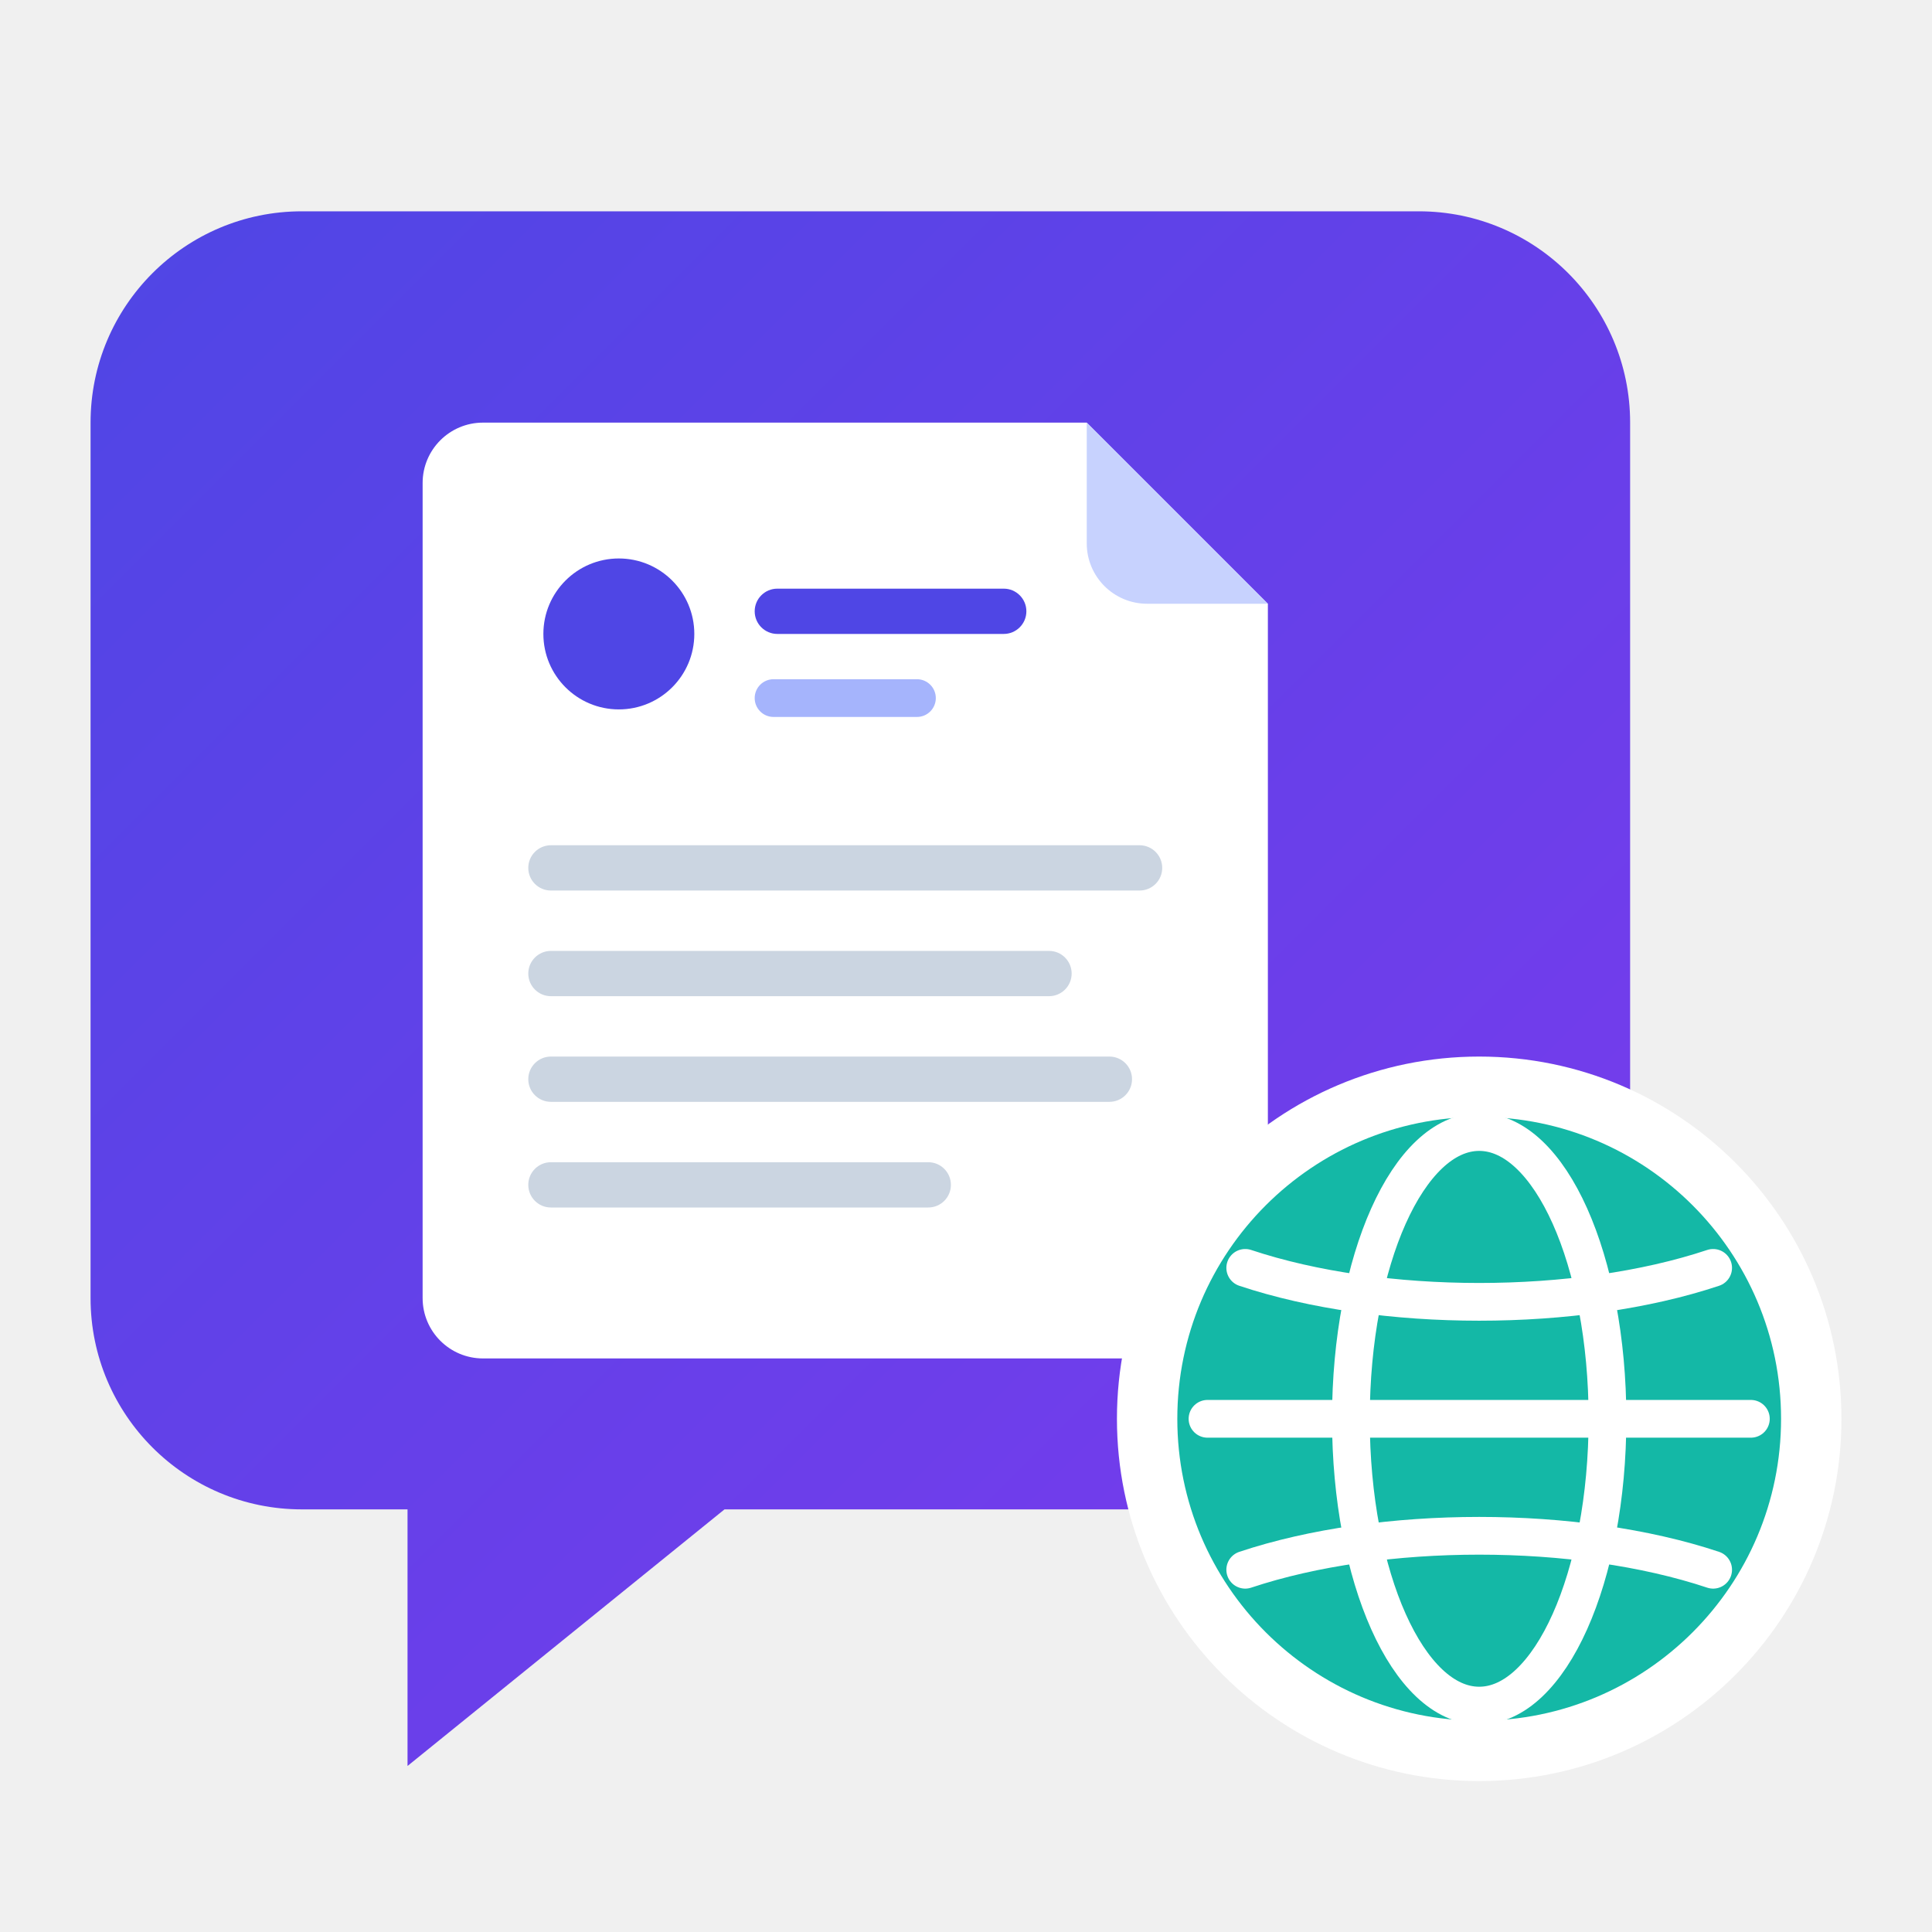
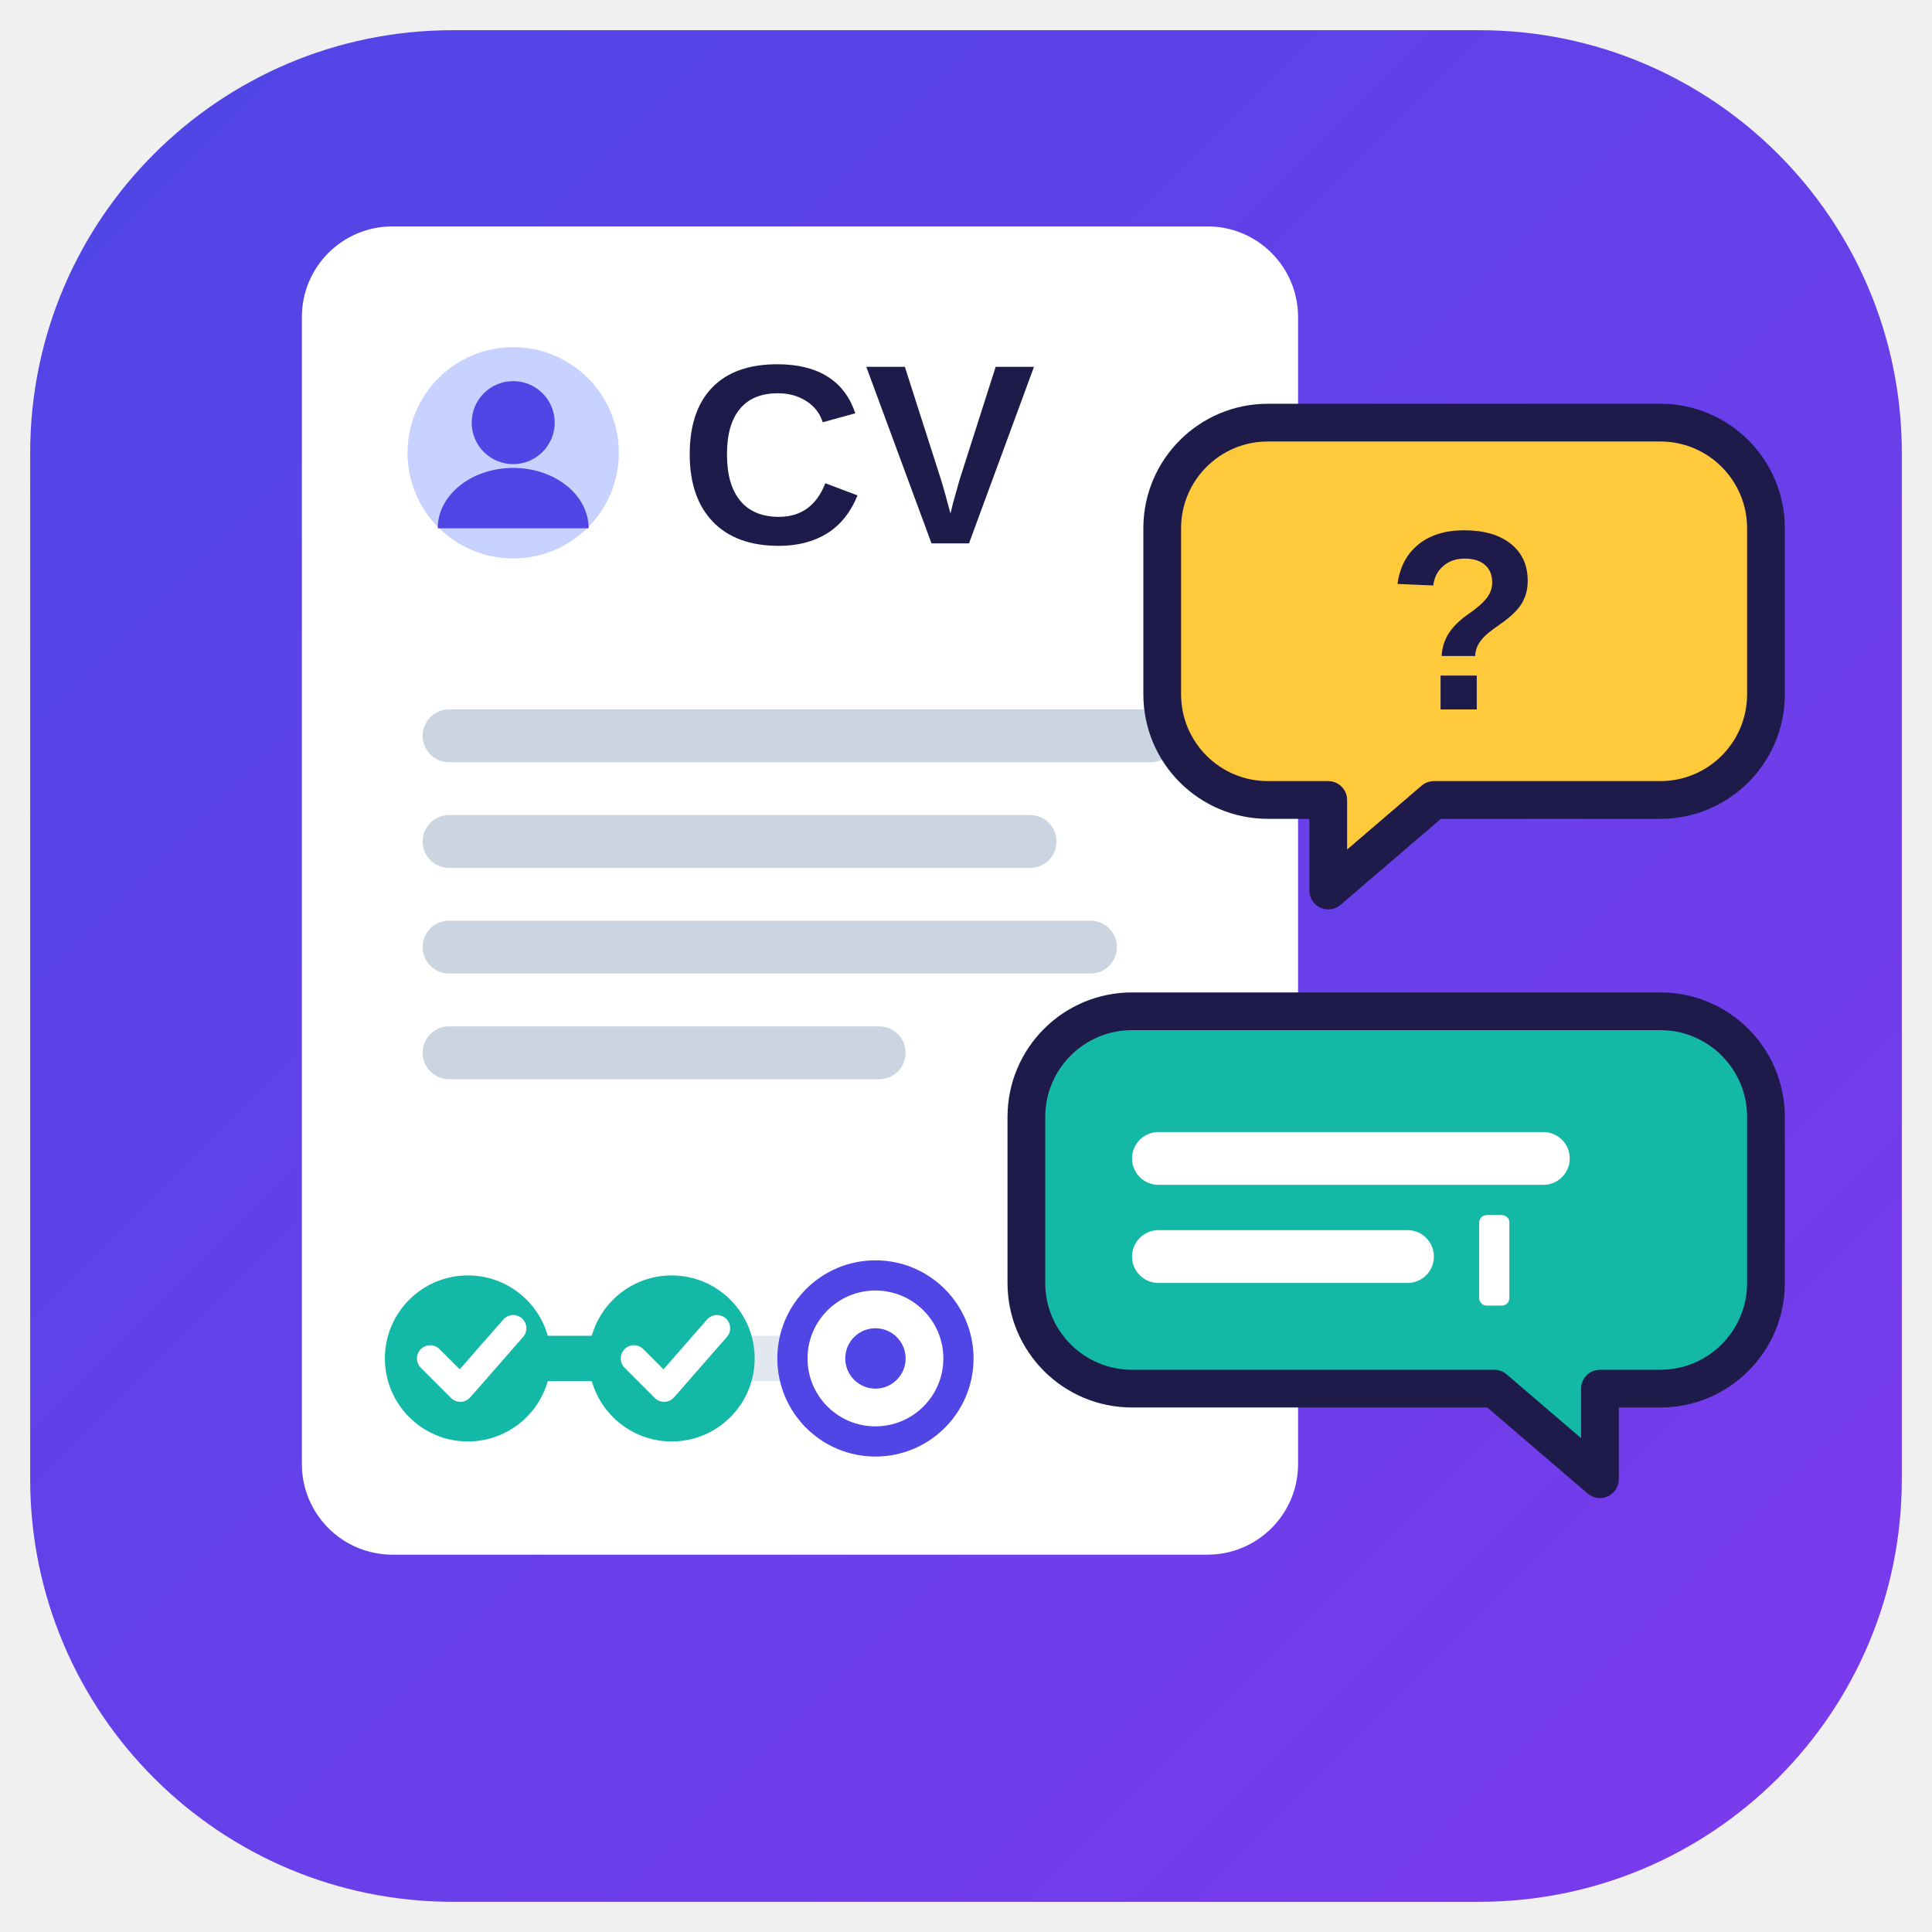
<svg xmlns="http://www.w3.org/2000/svg" viewBox="0 0 256 256" width="256" height="256" role="img" aria-labelledby="title desc">
  <defs>
    <linearGradient id="bg" x1="0" y1="0" x2="1" y2="1">
      <stop offset="0" stop-color="#4F46E5" />
      <stop offset="1" stop-color="#7C3AED" />
    </linearGradient>
  </defs>
-   <path d="M40 28h148a28 28 0 0 1 28 28v116a28 28 0 0 1-28 28H96l-42 34v-34h-14a28 28 0 0 1-28-28V56a28 28 0 0 1 28-28z" fill="url(#bg)" />
-   <path d="M64 56h80l24 24v92a8 8 0 0 1-8 8H64a8 8 0 0 1-8-8V64a8 8 0 0 1 8-8z" fill="#FFFFFF" />
-   <path d="M144 56v16a8 8 0 0 0 8 8h16z" fill="#C7D2FE" />
-   <circle cx="82" cy="84" r="10" fill="#4F46E5" />
-   <rect x="100" y="78" width="36" height="6" rx="3" fill="#4F46E5" />
-   <rect x="100" y="90" width="24" height="5" rx="2.5" fill="#A5B4FC" />
-   <rect x="70" y="112" width="84" height="6" rx="3" fill="#CBD5E1" />
-   <rect x="70" y="126" width="72" height="6" rx="3" fill="#CBD5E1" />
-   <rect x="70" y="140" width="80" height="6" rx="3" fill="#CBD5E1" />
-   <rect x="70" y="154" width="56" height="6" rx="3" fill="#CBD5E1" />
-   <circle cx="196" cy="188" r="44" fill="#14B8A6" stroke="#FFFFFF" stroke-width="8" />
-   <g fill="none" stroke="#FFFFFF" stroke-width="5" stroke-linecap="round">
-     <ellipse cx="196" cy="188" rx="17" ry="38" />
-     <path d="M160 188h72" />
-     <path d="M165 168c18 6 44 6 62 0" />
-     <path d="M165 208c18-6 44-6 62 0" />
-   </g>
+   <rect x="4" y="4" width="248" height="248" rx="56" fill="url(#bg)" />
+   <rect x="40" y="30" width="132" height="176" rx="12" fill="#FFFFFF" />
+   <circle cx="68" cy="60" r="14" fill="#C7D2FE" />
+   <circle cx="68" cy="56" r="5.5" fill="#4F46E5" />
+   <path d="M58 70a10 8 0 0 1 20 0" fill="#4F46E5" />
+   <text x="90" y="72" font-family="Arial Black, Arial, sans-serif" font-weight="900" font-size="34" fill="#1E1B4B">CV</text>
+   <rect x="56" y="94" width="100" height="7" rx="3.5" fill="#CBD5E1" />
+   <rect x="56" y="108" width="84" height="7" rx="3.5" fill="#CBD5E1" />
+   <rect x="56" y="122" width="92" height="7" rx="3.5" fill="#CBD5E1" />
+   <rect x="56" y="136" width="64" height="7" rx="3.5" fill="#CBD5E1" />
+   <path d="M62 180h54" stroke="#E2E8F0" stroke-width="6" stroke-linecap="round" />
+   <path d="M62 180h27" stroke="#14B8A6" stroke-width="6" stroke-linecap="round" />
+   <circle cx="62" cy="180" r="11" fill="#14B8A6" />
+   <path d="M57 180l4 4 7-8" fill="none" stroke="#FFFFFF" stroke-width="3.5" stroke-linecap="round" stroke-linejoin="round" />
+   <circle cx="89" cy="180" r="11" fill="#14B8A6" />
+   <path d="M84 180l4 4 7-8" fill="none" stroke="#FFFFFF" stroke-width="3.5" stroke-linecap="round" stroke-linejoin="round" />
+   <circle cx="116" cy="180" r="11" fill="#FFFFFF" stroke="#4F46E5" stroke-width="4" />
+   <circle cx="116" cy="180" r="4" fill="#4F46E5" />
+   <path d="M168 56h52a14 14 0 0 1 14 14v22a14 14 0 0 1-14 14h-30l-14 12v-12h-8a14 14 0 0 1-14-14V70a14 14 0 0 1 14-14z" fill="#FFC93C" stroke="#1E1B4B" stroke-width="5" stroke-linejoin="round" />
+   <text x="194" y="94" font-family="Arial Black, Arial, sans-serif" font-weight="900" font-size="34" text-anchor="middle" fill="#1E1B4B">?</text>
+   <path d="M150 134h70a14 14 0 0 1 14 14v22a14 14 0 0 1-14 14h-8v12l-14-12h-48a14 14 0 0 1-14-14v-22a14 14 0 0 1 14-14z" fill="#14B8A6" stroke="#1E1B4B" stroke-width="5" stroke-linejoin="round" />
+   <rect x="150" y="150" width="58" height="7" rx="3.5" fill="#FFFFFF" />
+   <rect x="150" y="163" width="40" height="7" rx="3.5" fill="#FFFFFF" />
+   <rect x="196" y="161" width="4" height="12" rx="1" fill="#FFFFFF" />
</svg>
